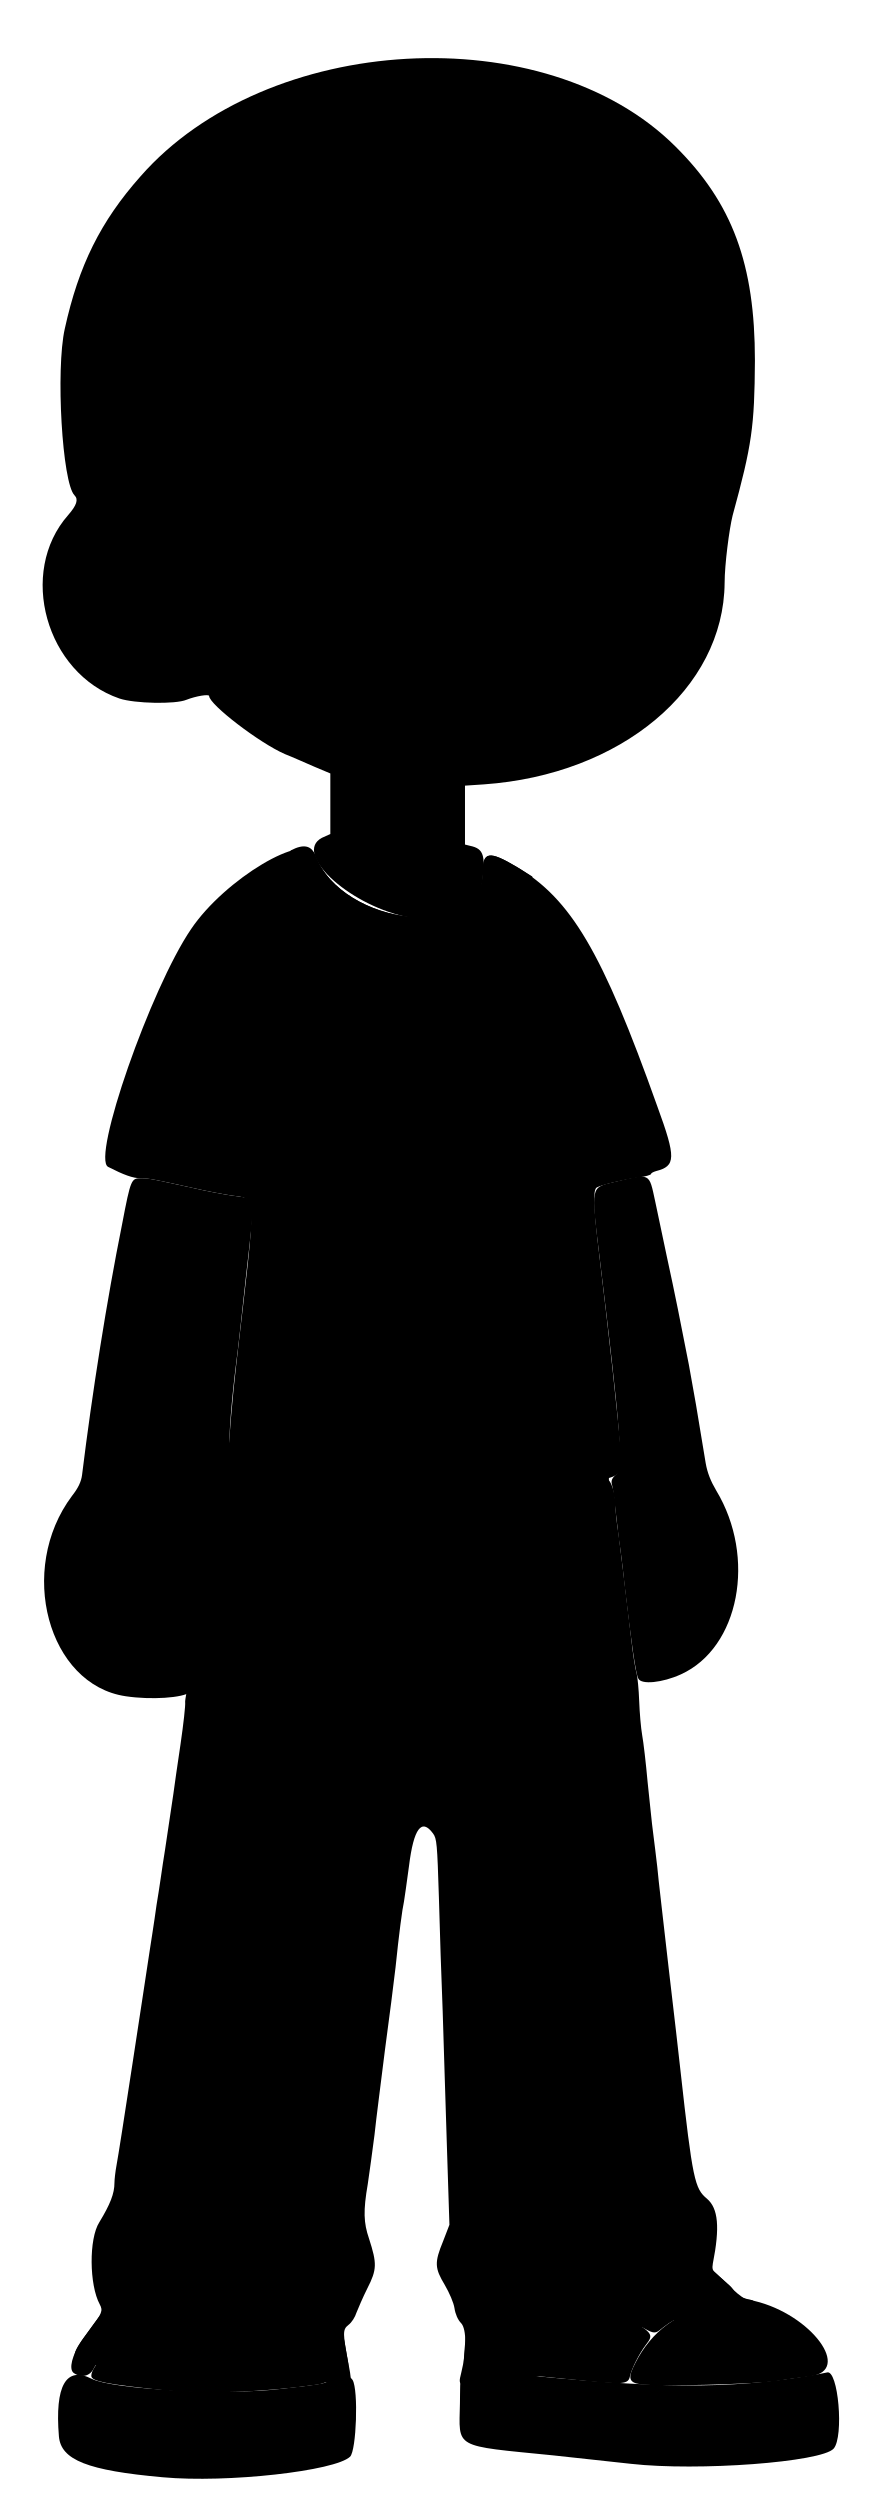
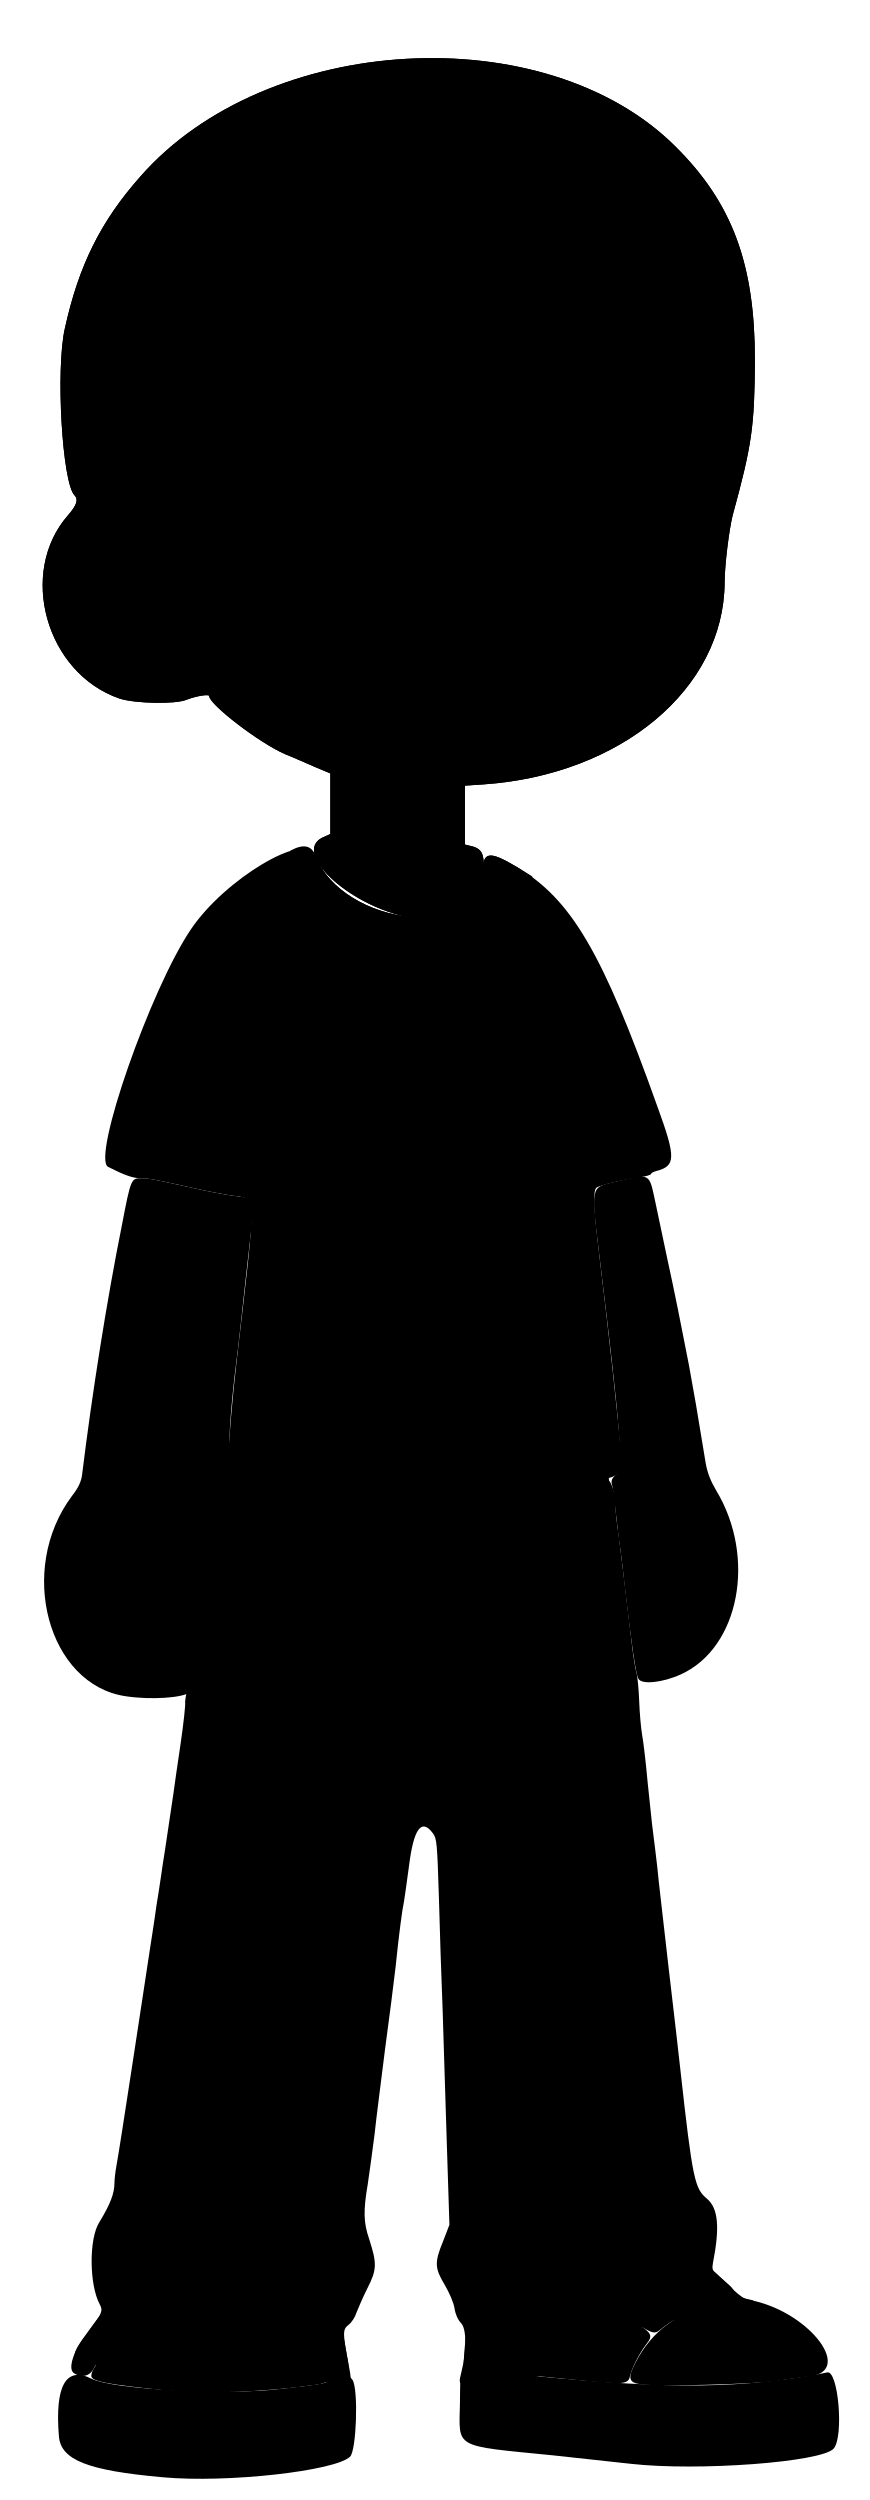
<svg xmlns="http://www.w3.org/2000/svg" viewBox="330.3 311.5 206.7 594.1">
  <defs>
    <path id="fill-top" d="M394.5,664.2C390.9,663.5 386.5,663.3 386.5,663.9C386.5,664.7 375.8,664 375.1,663.1C374.1,661.8 374.6,650.9 376.5,635.2C381.3,594 381.4,596.5 375.3,595.6C372,595.1 364.2,593.4 361.6,592.7C358.3,591.8 362.1,591.5 378.9,591.5L397.4,591.5L398.1,593.1C399.8,596.6 399.4,602.1 395.5,634.8C395.3,637 394.8,641.8 394.5,645.5C394.2,649.2 393.8,652.8 393.7,653.4C393.5,654.6 394.3,655.1 397.1,655.7C398.3,656 398.4,656.2 398.6,659.6C398.7,661.6 398.9,663.6 399,664C399.3,665 398.3,665 394.5,664.2ZM461.8,664.6C460.4,662.3 463.4,655.6 466.1,655.2C468.7,654.8 468.8,654.4 468.1,648.1C467.8,645.1 467,638.6 466.5,633.5C465.9,628.4 464.8,618.5 463.9,611.5C462.5,599.3 462.3,593 463.3,592C464.1,591.3 486,591.1 486,591.8C486,592.2 485.4,592.6 484.6,592.8C481,593.5 480.9,594.6 483,611.6C488,653.8 488.5,660.4 486.9,661.8C485.3,663.2 475.2,664.7 474,663.7C473.3,663.1 467.3,663.7 463.2,664.7C462.6,664.9 461.9,664.8 461.8,664.6Z" />
    <path id="fill-bottom" d="M364.2,715.8C363.9,715.1 374.6,665 375.3,664C375.8,663.2 390.2,663.4 395.3,664.3L399.9,665.2L401,667.7C403,672.2 403.9,675.4 404.3,678.6L404.6,681.6L401.3,681.2C397.2,680.8 397.9,679.5 394.2,696.5C390.6,713.3 391.8,711.5 384,711.5C376.8,711.5 376.7,711.5 379.4,709.2C389,701 391.5,684.4 385.2,671.9C383.8,669.2 384.3,667.3 375.6,707.5L373.7,716.2L369.1,716.4C365.4,716.5 364.4,716.4 364.2,715.8ZM482.4,712.2C482,711.7 480.1,711.5 475,711.5C471.2,711.5 467.9,711.3 467.8,711.1C467.6,710.7 466.1,700.1 465.1,690.8C464.8,688.3 464,681.6 463.2,675.8C462.5,670.1 462,665.3 462.2,665.1C462.9,664.4 470.3,663.4 477.4,663.2L485,662.9L485.7,664.7C486.2,665.7 486.5,667.5 486.5,668.9C486.5,670.2 486.9,673.5 487.2,676.2C487.6,679 488.3,684.4 488.8,688.2C490.1,699.4 491.4,709.2 491.8,710.1C492.4,711.9 483.7,713.8 482.4,712.2Z" />
  </defs>
  <g id="neck-fill">
    <path class="c-skin" d="M398.8,559.7C398,558.8 398.5,514 399.4,513.6C402.4,512 404.3,512.4 405.2,514.7C411.7,531.8 445,535.3 445,518.9C445,513.8 446.5,513.6 452.9,517.4L456.8,519.8L456.8,539.8L456.8,559.8L428,559.9C412.1,559.9 399,559.9 398.8,559.7Z" />
  </g>
  <g id="pants-under">
    <path class="c-pants c-stroke" d="M382.8,697.7C382.1,697 382.5,675.4 383.3,672.2C383.7,670.5 384,666.7 384,663.2C384,657.3 384,657.2 387.7,645.2L391.3,633.2L428.8,633.2L466.2,633.2L470.6,647.8L475,662.2L474.9,680L474.8,697.8L429,697.9C403.8,697.9 383,697.9 382.8,697.7Z" />
  </g>
  <g id="arm-right" class="c-idle-arm">
    <path class="c-skin c-stroke" d="M482,710.4C481.4,709.5 480.3,701.8 478.7,688C478.3,684 477.7,679.3 477.4,677.5C477.2,675.7 476.8,672.2 476.5,669.8C476.3,667.3 475.9,664.8 475.7,664.2C475.5,663.4 475.7,662.8 476.7,661.9C478.5,660.4 477.8,651.5 472.7,609.6C470.7,593.3 470.7,593.7 476.2,592.4C485,590.3 484.5,590.1 486,597C486.5,599.3 487.7,605.1 488.7,609.8C490.9,619.9 491.9,625.1 494,635.8C495.3,642.9 495.9,646.3 498,659.2C498.4,661.5 499.2,663.5 500.5,665.7C510.1,681.6 506,703.1 492.1,709.4C487.7,711.4 482.7,711.9 482,710.4Z" />
  </g>
  <g id="pants">
    <path class="c-pants c-stroke" d="M440.2,878.3C439.4,877.7 439.4,877.4 439.9,875.4C441.2,870.2 441.2,865 439.9,863.6C439.1,862.8 438.5,861.4 438.3,860C438.1,858.7 437.1,856.4 436,854.5C433.6,850.5 433.5,849.2 435.6,844.1L437.1,840.2L436.5,821.5C436.2,811.2 435.7,796.8 435.5,789.5C435.2,782.2 434.8,770 434.6,762.4C434.2,749.6 434.1,748.4 433.2,747.2C430.5,743.5 428.6,746 427.5,754.9C427,758.8 426.4,762.7 426.3,763.4C425.9,765.1 425.1,771.2 424.3,779C423.9,782.4 422.8,791.2 421.8,798.5C420.9,805.8 419.7,814.9 419.3,818.8C418.8,822.6 418.1,827.9 417.7,830.5C416.6,836.9 416.7,839.7 418,843.5C419.9,849.4 419.9,850.8 417.6,855.3C416.5,857.5 415.4,860.1 415,861.1C414.7,862.1 413.9,863.4 413.1,864C411.7,865.1 411.7,865.9 413.2,873.7C414.1,878.4 413.9,878.6 410.2,878.2C406.8,877.8 402,875.5 399.2,872.9C398,871.7 395.7,870.2 394.3,869.5C392.9,868.7 390.7,867.6 389.5,866.9C387.5,865.9 386.6,865.8 381.5,865.8L375.8,865.8L369.3,868.9C359.7,873.6 357.4,874.2 352.6,873.5C346.7,872.5 346.6,871.7 351.7,865C354.6,861.2 354.8,860.6 354,859.1C351.5,854.5 351.4,843.5 353.9,839.6C356.5,835.3 357.5,832.8 357.5,830.2C357.5,829.5 357.7,827.6 358,826C358.3,824.5 360,813.6 361.8,801.8C363.6,789.9 365.3,779 365.5,777.5C365.7,776 366.2,773.1 366.5,771C366.8,768.9 367.3,765.9 367.5,764.2C367.8,762.6 368.2,759.7 368.5,757.8C368.8,755.8 369.2,752.9 369.5,751.2C370.8,742.4 371.1,740.5 371.5,737.8C371.7,736.1 372.5,730.8 373.2,726C373.9,721.2 374.4,716.7 374.3,716C374,714.9 384.5,665.2 385.3,664C385.7,663.3 390.3,663.4 394.8,664.2C406.8,666.5 436.9,667.7 449,666.5C454.4,666 456.5,665.7 468.9,663.8C471.7,663.4 474.2,663 474.5,663C475.4,663 476.5,666.2 476.5,668.6C476.5,669.8 476.8,673.2 477.3,676.2C478,681.5 478.4,685.2 480.3,700.9C480.7,704.6 481.3,708.3 481.6,709.2C481.8,710 482.1,713 482.2,715.8C482.3,718.5 482.6,722.1 482.9,723.8C483.2,725.4 483.8,730.5 484.2,735C484.7,739.5 485.2,744.9 485.5,747C485.8,749.1 486.2,752.8 486.5,755.2C486.7,757.7 488,768.5 489.2,779.2C490.5,790 491.7,800.9 492,803.5C494.9,829.6 495.4,831.6 498.3,834C501,836.3 501.4,840.8 499.7,849.4C499.5,850.6 499.6,851.1 500.5,851.8C501.1,852.3 502.8,853.9 504.3,855.4C506.1,857.1 507.4,858 508.2,858C511.1,858 508.6,860.8 504,863C501.2,864.2 496.3,864.3 492.6,863.2C488.6,862.1 484,863.2 480.3,866.3C479.2,867.2 477.2,868.4 475.8,869C474.4,869.5 470.9,871 468,872.4C461.6,875.4 457.2,876.8 453.2,877.2C450,877.6 443.9,878.4 442.2,878.8C441.6,878.9 440.7,878.7 440.2,878.3Z" />
    <path class="c-open c-stroke" d="M436,743.5C435.2,742.4 431.9,742.9 431.5,737C431.1,731.1 432.9,714.5 433.5,708C434.1,701.5 433.8,700.2 435,698C436.2,695.8 440,695.1 441,694.5" />
    <path class="c-open c-stroke c-fine" d="M398.5,839C396.7,838.3 391.1,835.6 387.5,835C383.9,834.4 378.8,835.4 377,835.5" />
    <path class="c-open c-stroke c-fine" d="M463.5,839.5C466.3,838.4 477.7,834.1 480.5,833" />
  </g>
  <g id="shoes">
    <g id="shoe-left">
      <path class="c-sole c-stroke" d="M369,900.2C351.1,898.6 344.8,896.1 344.3,890.5C343.3,878.4 346,873.7 352.1,876.8C357,879.3 384.1,880.8 397,879.2C407.6,878 407.9,877.9 408.8,876.9C410.1,875.5 413.3,875.7 414.1,877.1C415.5,879.5 415,893.8 413.5,895.3C410,898.7 384.3,901.6 369,900.2Z" />
      <path class="c-upper-l c-stroke" d="M347.8,875.4C346.6,874.5 347.4,871.2 349.7,867.8C354.4,861.1 355.1,860.2 357.1,859.4C358.2,858.9 359.7,858.1 360.4,857.6C364.3,854.9 366.1,855.9 365.9,860.6C365.7,864.5 365.6,864.7 362.1,866.5C358.1,868.5 353.6,872.2 352.6,874.3C351.7,876.2 349.6,876.7 347.8,875.4Z" />
      <path class="c-upper-l c-stroke" d="M407.1,873C405.7,871.4 402.9,869 400.9,867.7C398.9,866.3 397.1,865.1 396.9,865C396.4,864.6 397.4,858.5 398.1,857.6C399.4,856 403.5,857.9 408,862.1C409,863 410.2,864 410.7,864.3C411.3,864.6 411.8,865.7 412,867C412.2,868.2 412.6,870.6 412.9,872.2C413.9,877.4 411.3,877.7 407.1,873Z" />
      <path class="c-upper-l c-stroke" d="M369.2,879.5C355.6,878.1 352,877.4 352,876.1C352,873.7 356.7,869.2 362.2,866.3C363.6,865.6 365.1,864.8 365.5,864.6C372.6,860.4 392.4,862 400.4,867.3C409.5,873.4 411.4,877.4 405.5,878.2C393,880 379,880.5 369.2,879.5Z" />
      <path class="c-tongue c-stroke" d="M391.8,863.5C386.9,862.2 374.4,862.1 369.7,863.4C365.8,864.4 365.5,864.1 365.9,860.2C366,858.4 365.9,857.3 365.5,856.7C364,855 369,852.8 376.5,851.9C387,850.8 401.1,854.3 398.4,857.4C398,857.8 397.5,859.3 397.3,860.5C396.6,865.1 397,864.9 391.8,863.5Z" />
    </g>
    <g id="shoe-right">
      <path class="c-sole c-stroke" d="M480.2,897C478.3,896.8 470,895.9 461.8,895C437.8,892.6 439.4,893.5 439.6,882.6C439.8,873.4 438.5,874.1 451.1,875.5C486.5,879.2 503.4,879.3 523,876C524.5,875.8 526.2,875.4 526.8,875.3C529.5,874.4 530.9,890.6 528.4,893.4C525.5,896.6 496.2,898.8 480.2,897Z" />
      <path class="c-upper-r c-stroke" d="M468.5,877.2C455.9,876 442.1,874.5 441.2,874.2C440.5,873.9 440.4,873.3 440.7,869.8C441.1,864.5 441.4,864.2 447.8,863.8C453.7,863.4 457.2,862.3 464.4,858.7C470.7,855.6 471.7,855.4 472.9,857.5C473.5,858.5 475.6,860.1 479.4,862.3C485.4,865.9 485.7,866.3 483.8,868.7C482.2,870.8 480.4,874.4 480,876.2C479.6,878.1 478.5,878.2 468.5,877.2Z" />
      <path class="c-toe c-stroke" d="M482.5,878.1C479.7,877.7 479.4,876.6 481.3,873C485.1,865.5 491.6,860.7 499.8,859.4C502,859.1 503.7,858.5 504.3,857.9C504.9,857.3 505.7,857.1 506,857.3C506.3,857.4 507.9,857.9 509.6,858.3C523.1,861.5 533,874.9 522.8,876.2C521.4,876.4 517.9,876.8 515,877.3C509.4,878.1 486.6,878.7 482.5,878.1Z" />
      <path class="c-lace c-stroke c-fine" d="M479.6,862.6C471.1,857.4 470,855.3 474.7,852.9C481.1,849.6 488.2,848.1 493,849C494.5,849.3 496.4,849.7 497.2,849.8C498.1,850 499.3,850.7 500,851.3C500.7,852 502.1,853.2 503.1,854.1C506.4,856.8 505.3,858.6 499.8,859.4C496,860 490.9,862.2 488,864.5C485.6,866.4 486.2,866.5 479.6,862.6Z" />
    </g>
  </g>
  <g id="arm-left" class="c-idle-arm">
    <path class="c-skin c-stroke" d="M360.2,714.6C341.7,711.9 334.3,684.5 347.4,667C348.9,665.1 349.6,663.6 349.8,662C352.2,642.5 355.7,620.4 359.3,602.5C361.4,591.5 361.5,591.5 363.9,591.5C365.7,591.5 367.1,591.8 377,594C379.6,594.6 383.3,595.3 385.3,595.6C391.3,596.5 391,594.8 388.8,614.4C387.8,623.7 386.8,632.8 386.5,634.8C384.1,653.9 384.1,665.7 386.7,670.2C395,684.3 390.9,705.3 378.6,711.5C377.9,711.9 376.5,712.9 375.5,713.6C373.8,715 366.2,715.5 360.2,714.6Z" />
  </g>
  <g id="head" class="c-idle-head">
-     <path class="c-skin c-stroke" d="M426.5,529.3C412.7,526.2 400,514.2 406.8,510.6L408.8,509.7L408.8,502.5L408.8,495.3L405,493.7C402.9,492.8 399.8,491.4 398,490.7C392,488.1 380,478.9 380,476.9C380,476.4 376.9,476.9 374.6,477.8C372,478.9 362.3,478.7 358.7,477.5C341.2,471.5 334.5,447.5 346.5,433.9C348.5,431.6 349,430.2 348,429.2C345.1,426.3 343.5,399.4 345.7,389.6C349,374.6 354.2,364.1 363.7,353.4C393.7,319.2 459.9,315.5 490.8,346.3C504.4,359.8 509.7,374.3 509.7,397.2C509.6,412.9 509,417.2 504.4,434C503.6,437.2 502.5,445.7 502.5,450C502.3,475.2 477.9,495.6 445.3,497.9L440.8,498.2L440.8,505.2L440.8,512.2L442,512.5C445.4,513.2 445.8,514.9 444.7,522.4C443.8,528 435.3,531.2 426.5,529.3Z" />
+     <path class="c-skin" d="M426.5,529.3C412.7,526.2 400,514.2 406.8,510.6L408.8,509.7L408.8,502.5L408.8,495.3L405,493.7C402.9,492.8 399.8,491.4 398,490.7C392,488.1 380,478.9 380,476.9C380,476.4 376.9,476.9 374.6,477.8C372,478.9 362.3,478.7 358.7,477.5C341.2,471.5 334.5,447.5 346.5,433.9C348.5,431.6 349,430.2 348,429.2C345.1,426.3 343.5,399.4 345.7,389.6C349,374.6 354.2,364.1 363.7,353.4C393.7,319.2 459.9,315.5 490.8,346.3C504.4,359.8 509.7,374.3 509.7,397.2C509.6,412.9 509,417.2 504.4,434C503.6,437.2 502.5,445.7 502.5,450C502.3,475.2 477.9,495.6 445.3,497.9L440.8,498.2L440.8,505.2L440.8,512.2L442,512.5C445.4,513.2 445.8,514.9 444.7,522.4C443.8,528 435.3,531.2 426.5,529.3Z" />
+     <path class="c-open c-stroke" d="M426.5,529.3C412.7,526.2 400,514.2 406.8,510.6L408.8,509.7L408.8,502.5L408.8,495.3L405,493.7C402.9,492.8 399.8,491.4 398,490.7C392,488.1 380,478.9 380,476.9C380,476.4 376.9,476.9 374.6,477.8C372,478.9 362.3,478.7 358.7,477.5C341.2,471.5 334.5,447.5 346.5,433.9C348.5,431.6 349,430.2 348,429.2C345.1,426.3 343.5,399.4 345.7,389.6C349,374.6 354.2,364.1 363.7,353.4C393.7,319.2 459.9,315.5 490.8,346.3C504.4,359.8 509.7,374.3 509.7,397.2C509.6,412.9 509,417.2 504.4,434C503.6,437.2 502.5,445.7 502.5,450C502.3,475.2 477.9,495.6 445.3,497.9L440.8,498.2L440.8,505.2L440.8,512.2L442,512.5C445.4,513.2 445.8,514.9 444.7,522.4C443.8,528 435.3,531.2 426.5,529.3Z" />
    <path class="c-open c-stroke c-fine" d="M375,433.5C374.1,432.7 371.3,429.6 369.5,428.5C367.7,427.4 367.2,426.9 364,427C360.8,427.1 352.3,428.7 350,429" />
    <ellipse class="c-eye c-blink" cx="444.8" cy="428.7" rx="6.2" ry="18.7" />
    <ellipse class="c-eye c-blink" cx="485" cy="428.2" rx="5.9" ry="18.5" />
  </g>
  <g id="torso" class="c-idle-torso">
    <path class="c-shirt c-stroke" d="M417,666.7C416.6,666.6 412.2,666.2 407.3,665.7C402.4,665.3 396.7,664.6 394.6,664.2C392.6,663.8 389.6,663.5 388,663.5C384.6,663.5 384.5,663.3 384.5,658.8C384.5,655.8 385.6,642.8 386.5,635.2C391.3,594 391.4,596.5 385.3,595.6C383.3,595.3 379.6,594.6 377,594C367.1,591.8 365.7,591.5 363.7,591.5C361.9,591.5 359.7,590.7 356,588.8C352,586.8 366.1,546.4 375.7,532.3C383.7,520.4 403,508.9 405.2,514.7C411.7,531.8 445,535.3 445,518.9C445,513.9 446.5,513.6 453.1,517.5C466,525.2 473.4,537.6 486.5,574.4C491,586.7 490.9,588.6 486.2,589.8C485.5,590 485,590.3 485,590.5C485,590.7 483.7,591.1 482.1,591.3C478.9,591.7 473.1,593.1 472.1,593.7C471.2,594.3 471.3,598.2 472.7,609.6C474.9,627.6 477.3,649.4 477.8,656.2C478.2,662.3 478,662.5 469.5,663.7C466.1,664.2 462,664.8 460.5,665.1C450,666.7 421.6,667.8 417,666.7Z" />
    <path class="c-open c-stroke c-fine" d="M395,597.5C395.8,591.8 398.8,568.8 399.5,563" />
    <path class="c-open c-stroke c-fine" d="M468.5,589C468.7,588.2 470.2,589.9 469.5,584.5C468.8,579.1 465.3,561.2 464.5,556.5" />
  </g>
</svg>
